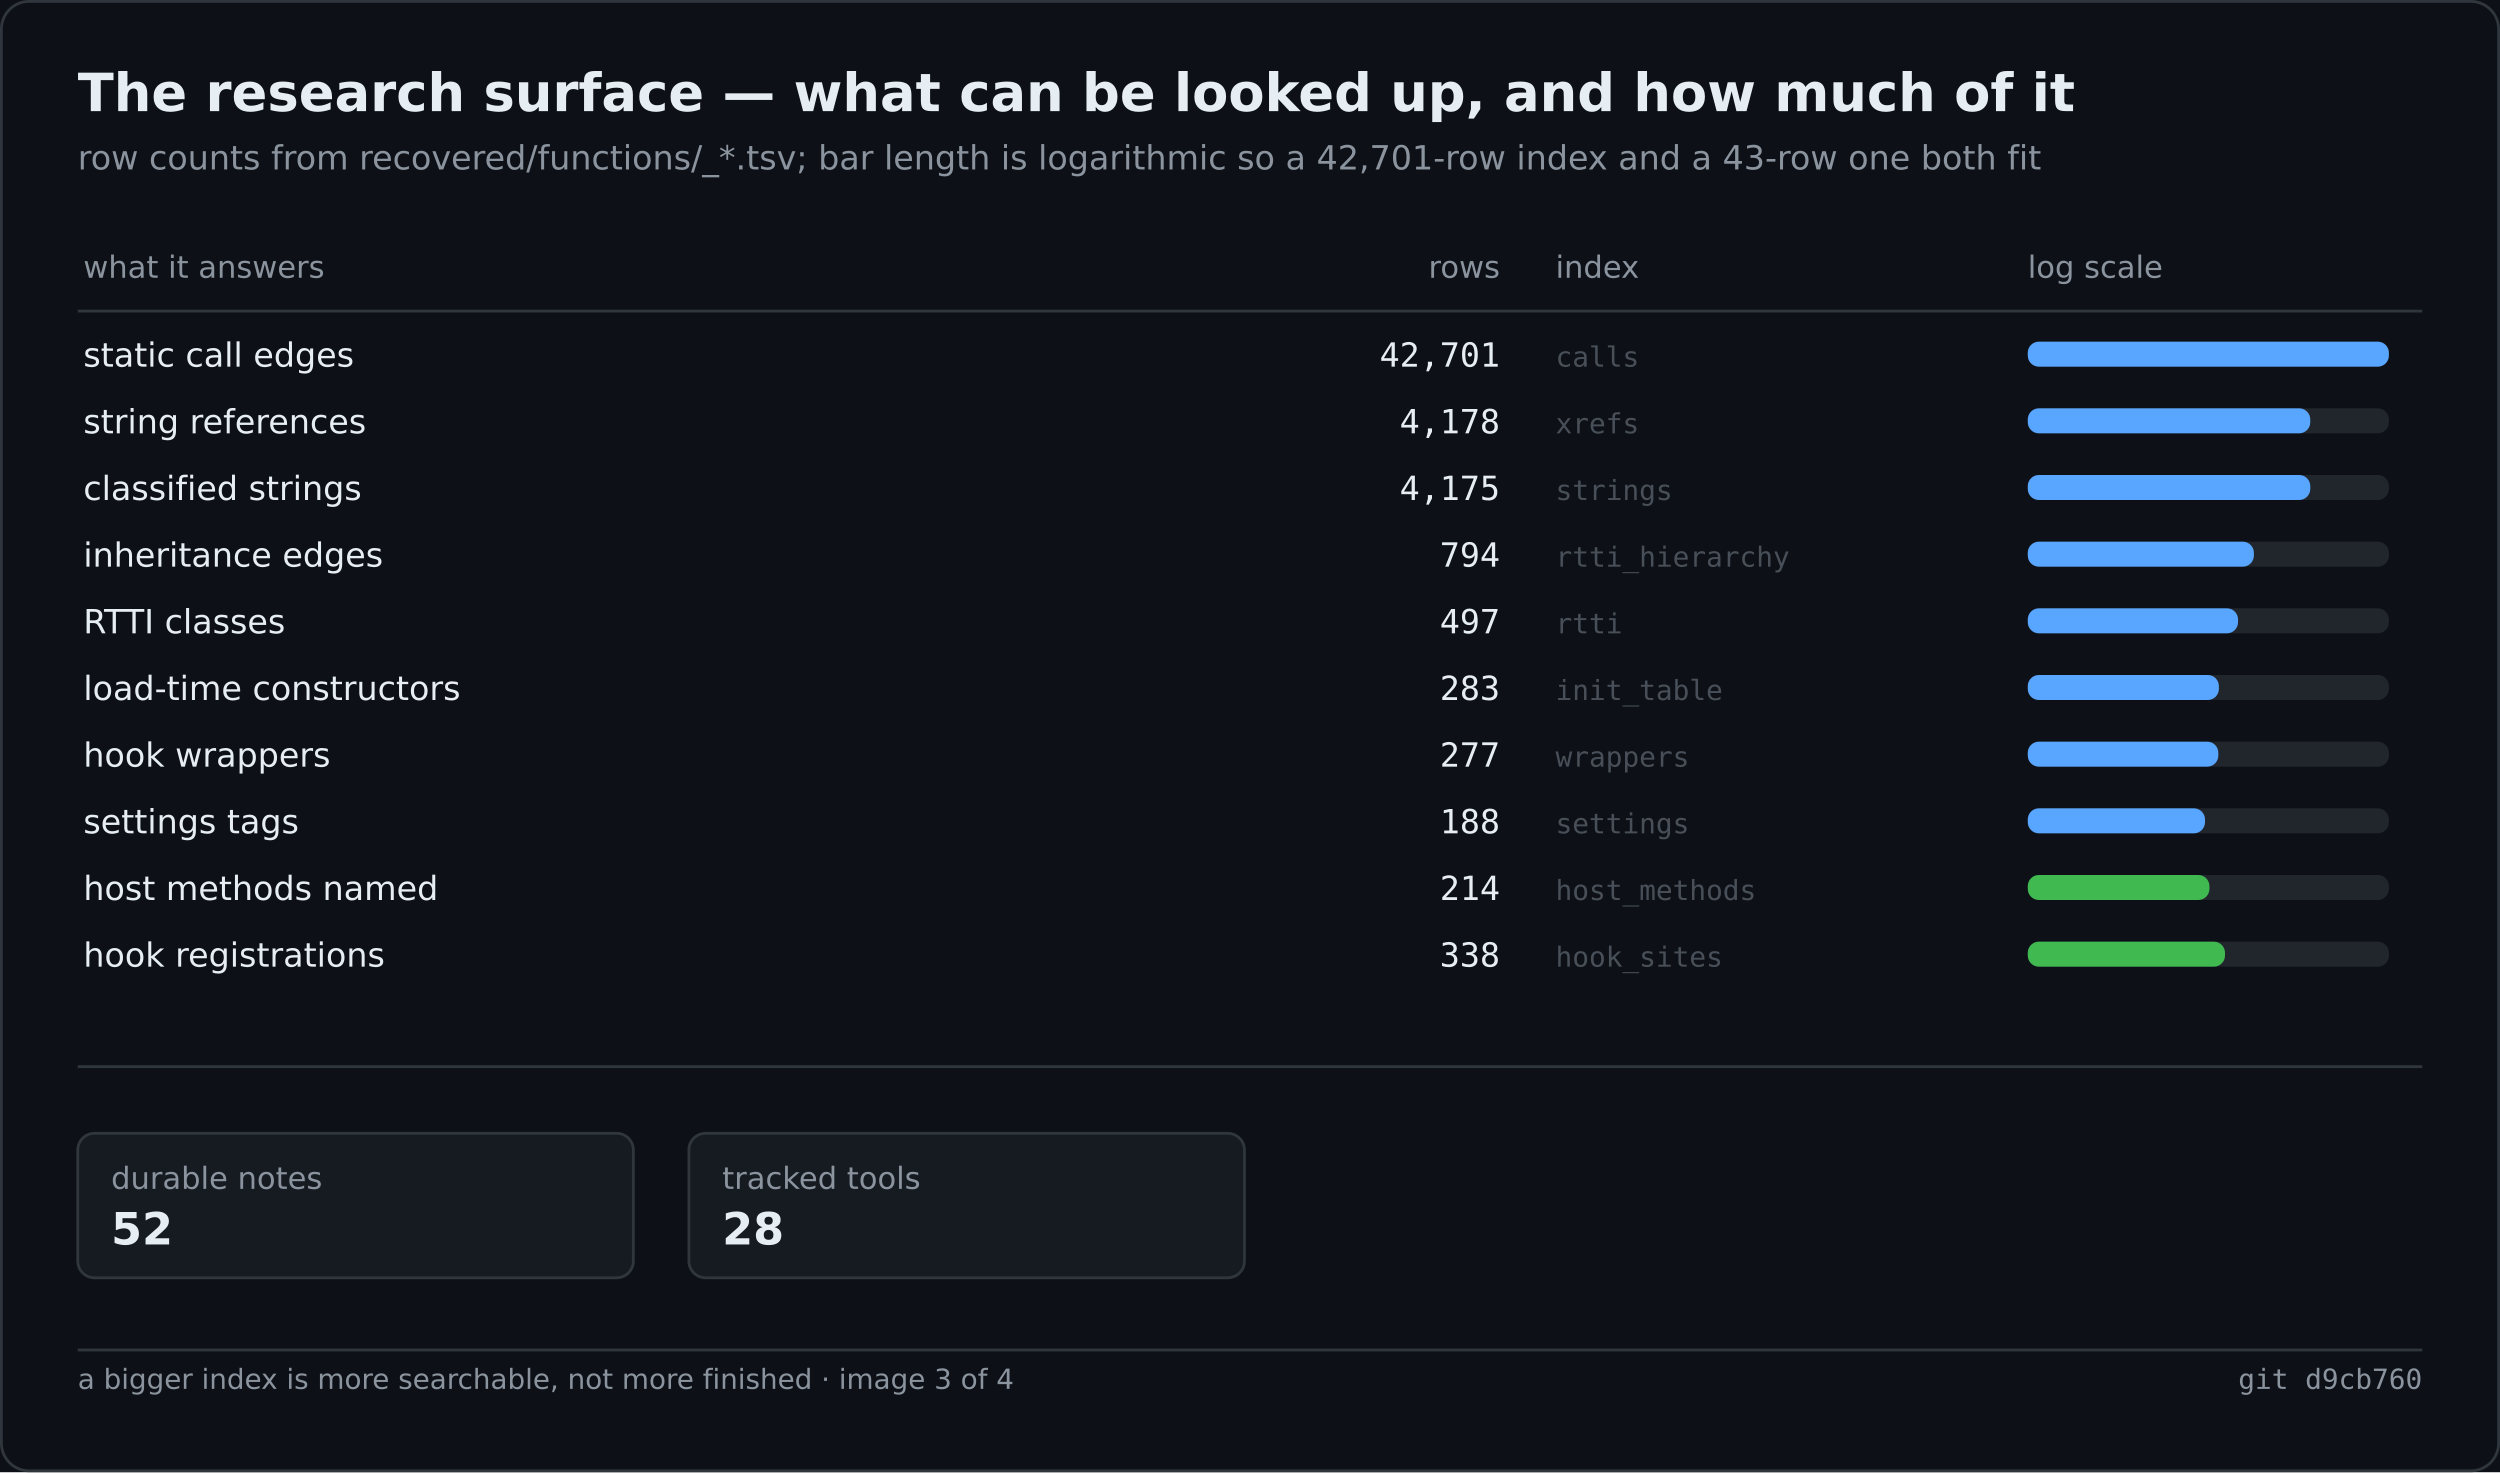
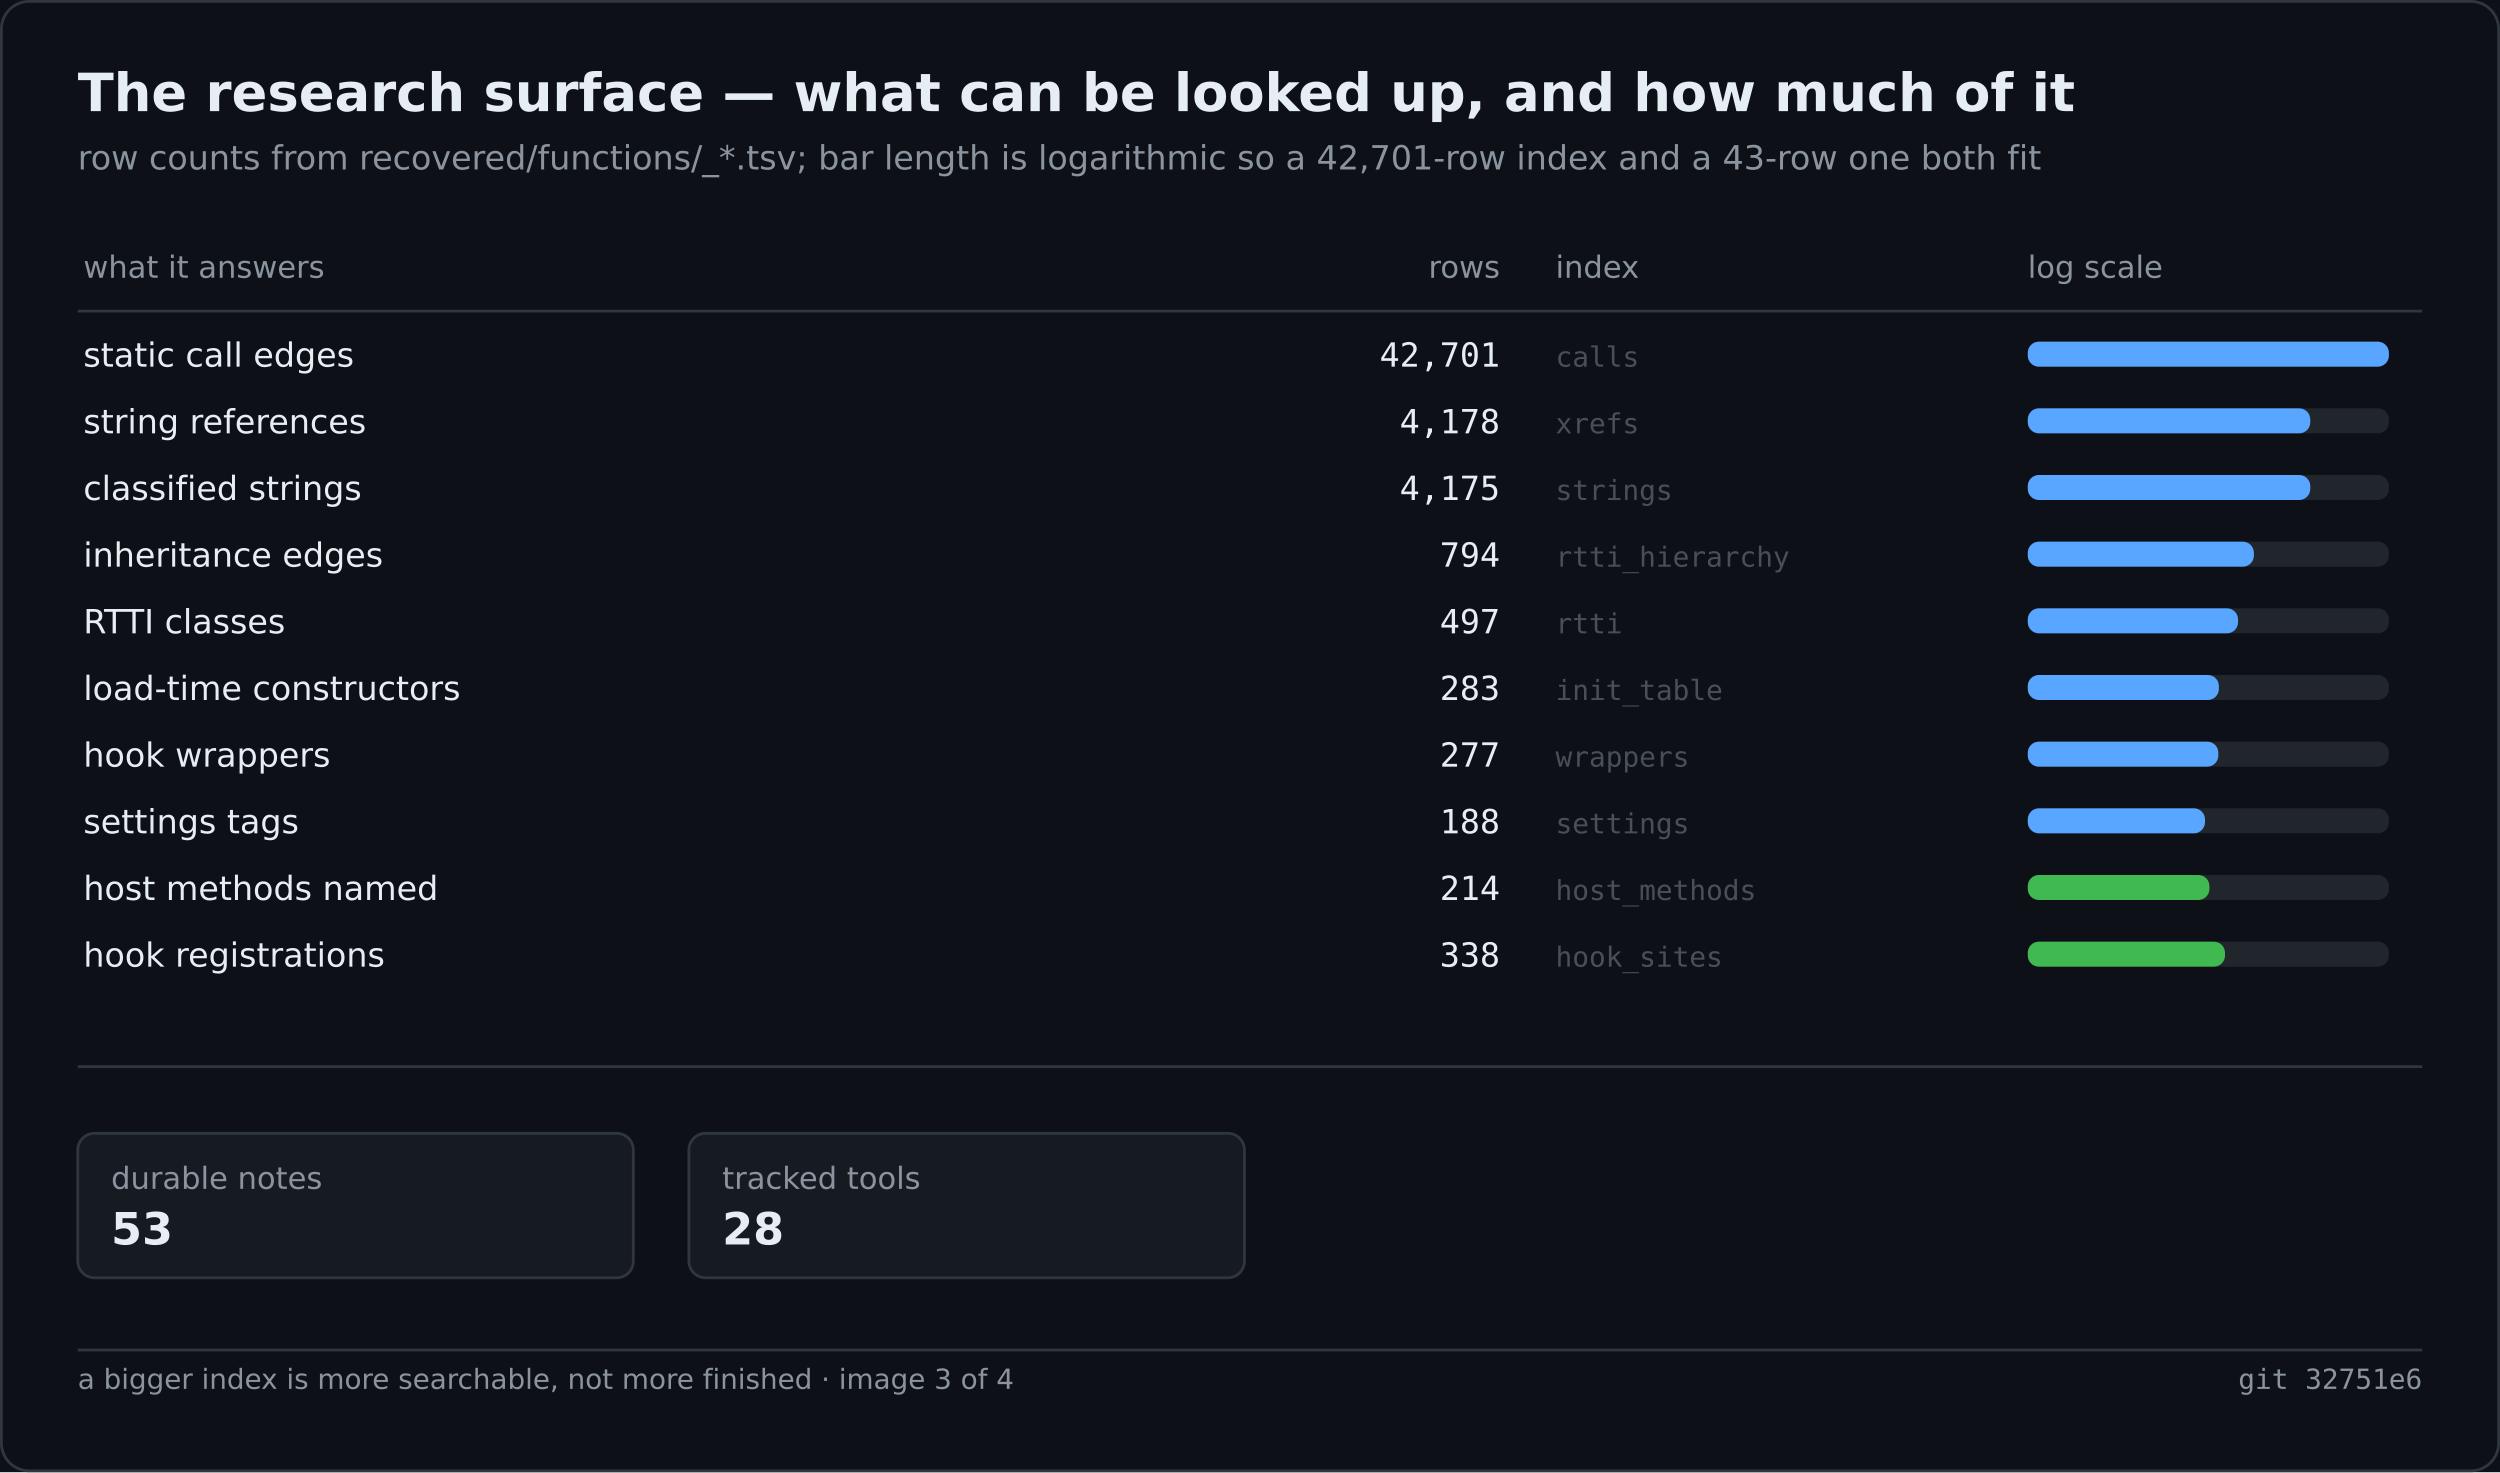
<svg xmlns="http://www.w3.org/2000/svg" width="900" height="530" viewBox="0 0 900 530" role="img" aria-label="The research surface — what can be looked up, and how much of it">
  <rect width="900" height="530" fill="#0d1117" />
  <rect x="0.5" y="0.5" width="899" height="529" fill="none" stroke="#30363d" rx="10" />
  <text x="28" y="40" font-family="Segoe UI,DejaVu Sans,Helvetica,sans-serif" font-size="19" font-weight="600" fill="#e6edf3">The research surface — what can be looked up, and how much of it</text>
  <text x="28" y="61" font-family="Segoe UI,DejaVu Sans,Helvetica,sans-serif" font-size="12" fill="#8b949e">row counts from recovered/functions/_*.tsv; bar length is logarithmic so a 42,701-row index and a 43-row one both fit</text>
  <text x="30.0" y="100.0" font-family="Segoe UI,DejaVu Sans,Helvetica,sans-serif" font-size="11" fill="#8b949e">what it answers</text>
  <text x="540.0" y="100.0" font-family="Segoe UI,DejaVu Sans,Helvetica,sans-serif" font-size="11" fill="#8b949e" text-anchor="end">rows</text>
  <text x="560.0" y="100.0" font-family="Segoe UI,DejaVu Sans,Helvetica,sans-serif" font-size="11" fill="#8b949e">index</text>
  <text x="730.0" y="100.0" font-family="Segoe UI,DejaVu Sans,Helvetica,sans-serif" font-size="11" fill="#8b949e">log scale</text>
  <line x1="28.0" y1="112.0" x2="872.0" y2="112.0" stroke="#30363d" stroke-width="1" />
  <text x="30.0" y="132.0" font-family="Segoe UI,DejaVu Sans,Helvetica,sans-serif" font-size="12" fill="#e6edf3">static call edges</text>
  <text x="540.0" y="132.0" font-family="Cascadia Mono,Consolas,DejaVu Sans Mono,monospace" font-size="12" fill="#e6edf3" text-anchor="end">42,701</text>
  <text x="560.0" y="132.0" font-family="Cascadia Mono,Consolas,DejaVu Sans Mono,monospace" font-size="10" fill="#484f58">calls</text>
  <rect x="730.0" y="123.0" width="130.0" height="9.0" fill="#21262d" rx="4" />
  <rect x="730.0" y="123.0" width="130.0" height="9.0" fill="#58a6ff" rx="4" />
  <text x="30.0" y="156.0" font-family="Segoe UI,DejaVu Sans,Helvetica,sans-serif" font-size="12" fill="#e6edf3">string references</text>
  <text x="540.0" y="156.0" font-family="Cascadia Mono,Consolas,DejaVu Sans Mono,monospace" font-size="12" fill="#e6edf3" text-anchor="end">4,178</text>
  <text x="560.0" y="156.0" font-family="Cascadia Mono,Consolas,DejaVu Sans Mono,monospace" font-size="10" fill="#484f58">xrefs</text>
  <rect x="730.0" y="147.0" width="130.0" height="9.0" fill="#21262d" rx="4" />
  <rect x="730.0" y="147.0" width="101.7" height="9.0" fill="#58a6ff" rx="4" />
  <text x="30.0" y="180.0" font-family="Segoe UI,DejaVu Sans,Helvetica,sans-serif" font-size="12" fill="#e6edf3">classified strings</text>
  <text x="540.0" y="180.0" font-family="Cascadia Mono,Consolas,DejaVu Sans Mono,monospace" font-size="12" fill="#e6edf3" text-anchor="end">4,175</text>
  <text x="560.0" y="180.0" font-family="Cascadia Mono,Consolas,DejaVu Sans Mono,monospace" font-size="10" fill="#484f58">strings</text>
  <rect x="730.0" y="171.0" width="130.0" height="9.0" fill="#21262d" rx="4" />
  <rect x="730.0" y="171.0" width="101.7" height="9.0" fill="#58a6ff" rx="4" />
  <text x="30.0" y="204.0" font-family="Segoe UI,DejaVu Sans,Helvetica,sans-serif" font-size="12" fill="#e6edf3">inheritance edges</text>
  <text x="540.0" y="204.0" font-family="Cascadia Mono,Consolas,DejaVu Sans Mono,monospace" font-size="12" fill="#e6edf3" text-anchor="end">794</text>
  <text x="560.0" y="204.0" font-family="Cascadia Mono,Consolas,DejaVu Sans Mono,monospace" font-size="10" fill="#484f58">rtti_hierarchy</text>
  <rect x="730.0" y="195.0" width="130.0" height="9.0" fill="#21262d" rx="4" />
  <rect x="730.0" y="195.0" width="81.4" height="9.0" fill="#58a6ff" rx="4" />
  <text x="30.0" y="228.0" font-family="Segoe UI,DejaVu Sans,Helvetica,sans-serif" font-size="12" fill="#e6edf3">RTTI classes</text>
  <text x="540.0" y="228.0" font-family="Cascadia Mono,Consolas,DejaVu Sans Mono,monospace" font-size="12" fill="#e6edf3" text-anchor="end">497</text>
  <text x="560.0" y="228.0" font-family="Cascadia Mono,Consolas,DejaVu Sans Mono,monospace" font-size="10" fill="#484f58">rtti</text>
  <rect x="730.0" y="219.0" width="130.0" height="9.0" fill="#21262d" rx="4" />
  <rect x="730.0" y="219.0" width="75.7" height="9.0" fill="#58a6ff" rx="4" />
  <text x="30.0" y="252.0" font-family="Segoe UI,DejaVu Sans,Helvetica,sans-serif" font-size="12" fill="#e6edf3">load-time constructors</text>
  <text x="540.0" y="252.0" font-family="Cascadia Mono,Consolas,DejaVu Sans Mono,monospace" font-size="12" fill="#e6edf3" text-anchor="end">283</text>
  <text x="560.0" y="252.0" font-family="Cascadia Mono,Consolas,DejaVu Sans Mono,monospace" font-size="10" fill="#484f58">init_table</text>
  <rect x="730.0" y="243.0" width="130.0" height="9.0" fill="#21262d" rx="4" />
  <rect x="730.0" y="243.0" width="68.8" height="9.0" fill="#58a6ff" rx="4" />
  <text x="30.0" y="276.0" font-family="Segoe UI,DejaVu Sans,Helvetica,sans-serif" font-size="12" fill="#e6edf3">hook wrappers</text>
  <text x="540.0" y="276.0" font-family="Cascadia Mono,Consolas,DejaVu Sans Mono,monospace" font-size="12" fill="#e6edf3" text-anchor="end">277</text>
  <text x="560.0" y="276.0" font-family="Cascadia Mono,Consolas,DejaVu Sans Mono,monospace" font-size="10" fill="#484f58">wrappers</text>
  <rect x="730.0" y="267.0" width="130.0" height="9.0" fill="#21262d" rx="4" />
  <rect x="730.0" y="267.0" width="68.6" height="9.0" fill="#58a6ff" rx="4" />
  <text x="30.0" y="300.0" font-family="Segoe UI,DejaVu Sans,Helvetica,sans-serif" font-size="12" fill="#e6edf3">settings tags</text>
  <text x="540.0" y="300.0" font-family="Cascadia Mono,Consolas,DejaVu Sans Mono,monospace" font-size="12" fill="#e6edf3" text-anchor="end">188</text>
  <text x="560.0" y="300.0" font-family="Cascadia Mono,Consolas,DejaVu Sans Mono,monospace" font-size="10" fill="#484f58">settings</text>
  <rect x="730.0" y="291.0" width="130.0" height="9.0" fill="#21262d" rx="4" />
  <rect x="730.0" y="291.0" width="63.8" height="9.0" fill="#58a6ff" rx="4" />
  <text x="30.0" y="324.0" font-family="Segoe UI,DejaVu Sans,Helvetica,sans-serif" font-size="12" fill="#e6edf3">host methods named</text>
  <text x="540.0" y="324.0" font-family="Cascadia Mono,Consolas,DejaVu Sans Mono,monospace" font-size="12" fill="#e6edf3" text-anchor="end">214</text>
  <text x="560.0" y="324.0" font-family="Cascadia Mono,Consolas,DejaVu Sans Mono,monospace" font-size="10" fill="#484f58">host_methods</text>
  <rect x="730.0" y="315.0" width="130.0" height="9.0" fill="#21262d" rx="4" />
  <rect x="730.0" y="315.0" width="65.4" height="9.0" fill="#3fb950" rx="4" />
  <text x="30.0" y="348.0" font-family="Segoe UI,DejaVu Sans,Helvetica,sans-serif" font-size="12" fill="#e6edf3">hook registrations</text>
  <text x="540.0" y="348.0" font-family="Cascadia Mono,Consolas,DejaVu Sans Mono,monospace" font-size="12" fill="#e6edf3" text-anchor="end">338</text>
  <text x="560.0" y="348.0" font-family="Cascadia Mono,Consolas,DejaVu Sans Mono,monospace" font-size="10" fill="#484f58">hook_sites</text>
  <rect x="730.0" y="339.0" width="130.0" height="9.0" fill="#21262d" rx="4" />
  <rect x="730.0" y="339.0" width="71.0" height="9.0" fill="#3fb950" rx="4" />
  <line x1="28.0" y1="384.0" x2="872.0" y2="384.0" stroke="#30363d" stroke-width="1" />
  <rect x="28.0" y="408.0" width="200.0" height="52.0" fill="#161b22" rx="6" stroke="#30363d" stroke-width="1" />
  <text x="40.0" y="428.0" font-family="Segoe UI,DejaVu Sans,Helvetica,sans-serif" font-size="11" fill="#8b949e">durable notes</text>
-   <text x="40.0" y="448.0" font-family="Segoe UI,DejaVu Sans,Helvetica,sans-serif" font-size="16" fill="#e6edf3" font-weight="600">52</text>
+   <text x="40.0" y="448.0" font-family="Segoe UI,DejaVu Sans,Helvetica,sans-serif" font-size="16" fill="#e6edf3" font-weight="600">53</text>
  <rect x="248.0" y="408.0" width="200.0" height="52.0" fill="#161b22" rx="6" stroke="#30363d" stroke-width="1" />
  <text x="260.0" y="428.0" font-family="Segoe UI,DejaVu Sans,Helvetica,sans-serif" font-size="11" fill="#8b949e">tracked tools</text>
  <text x="260.0" y="448.0" font-family="Segoe UI,DejaVu Sans,Helvetica,sans-serif" font-size="16" fill="#e6edf3" font-weight="600">28</text>
  <line x1="28.0" y1="486.0" x2="872.0" y2="486.0" stroke="#30363d" stroke-width="1" />
  <text x="28.0" y="500.0" font-family="Segoe UI,DejaVu Sans,Helvetica,sans-serif" font-size="10" fill="#8b949e">a bigger index is more searchable, not more finished · image 3 of 4</text>
-   <text x="872.0" y="500.0" font-family="Cascadia Mono,Consolas,DejaVu Sans Mono,monospace" font-size="10" fill="#8b949e" text-anchor="end">git d9cb760</text>
+   <text x="872.0" y="500.0" font-family="Cascadia Mono,Consolas,DejaVu Sans Mono,monospace" font-size="10" fill="#8b949e" text-anchor="end">git 32751e6</text>
</svg>
